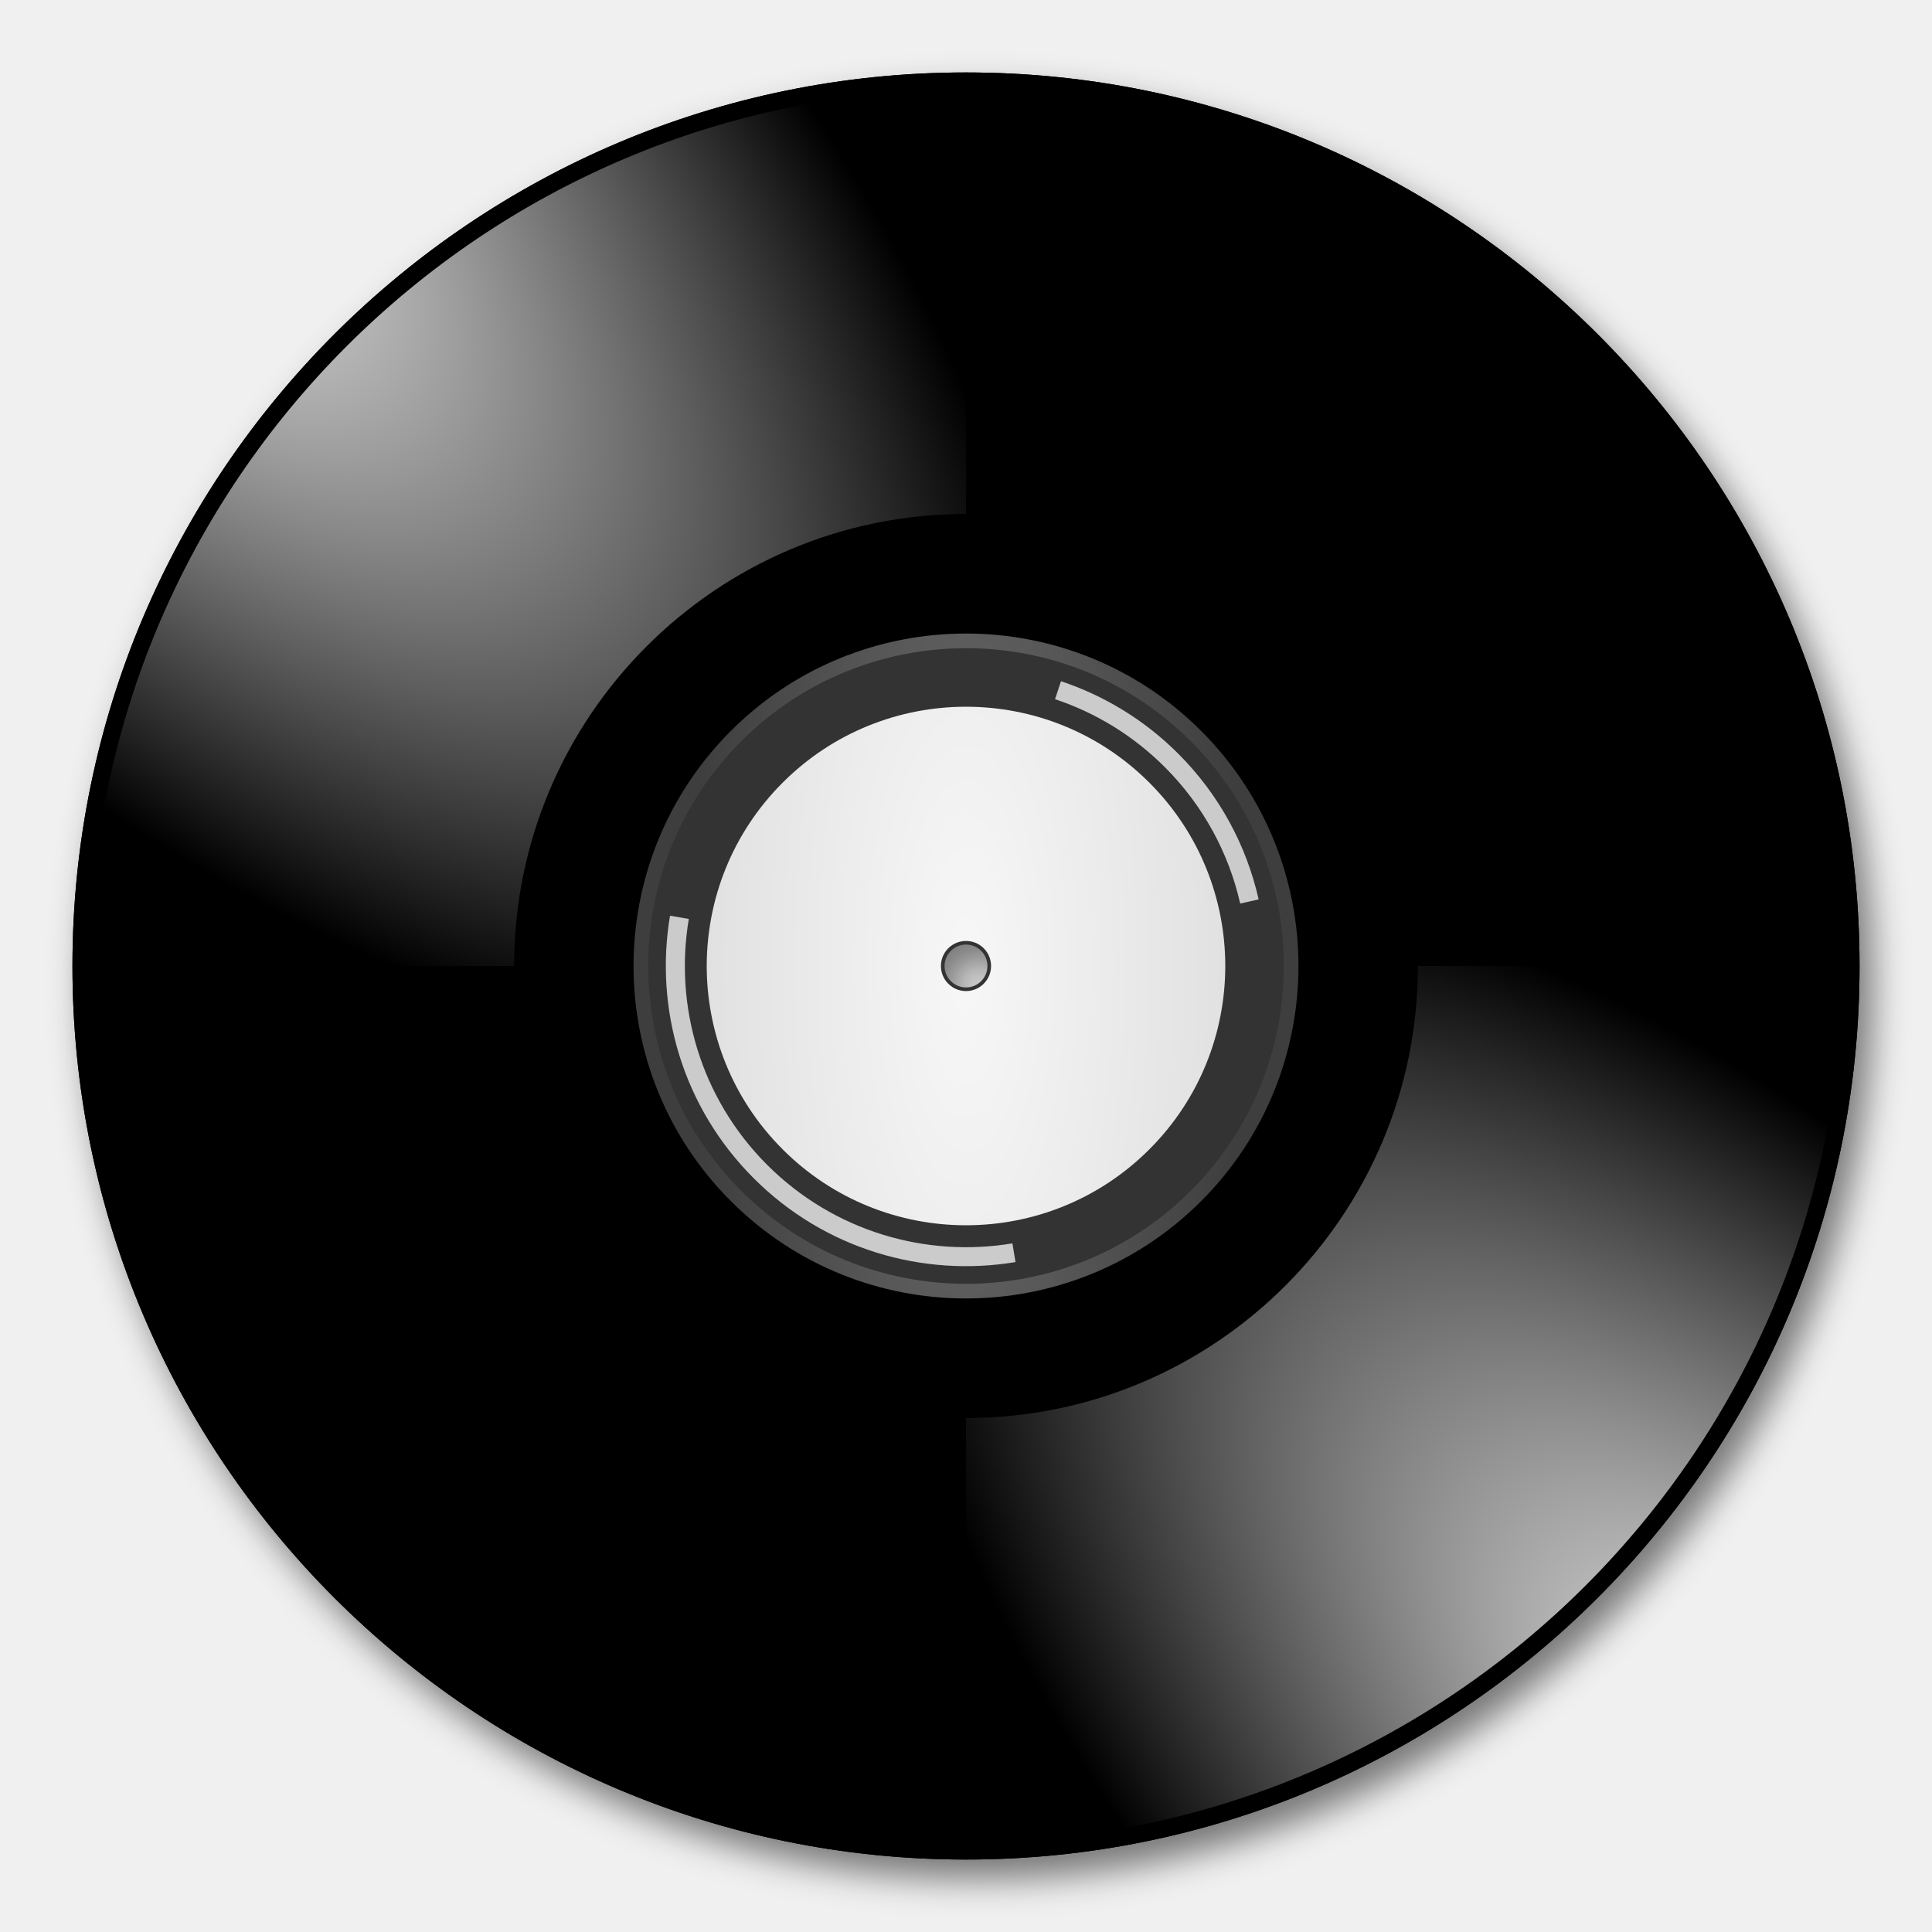
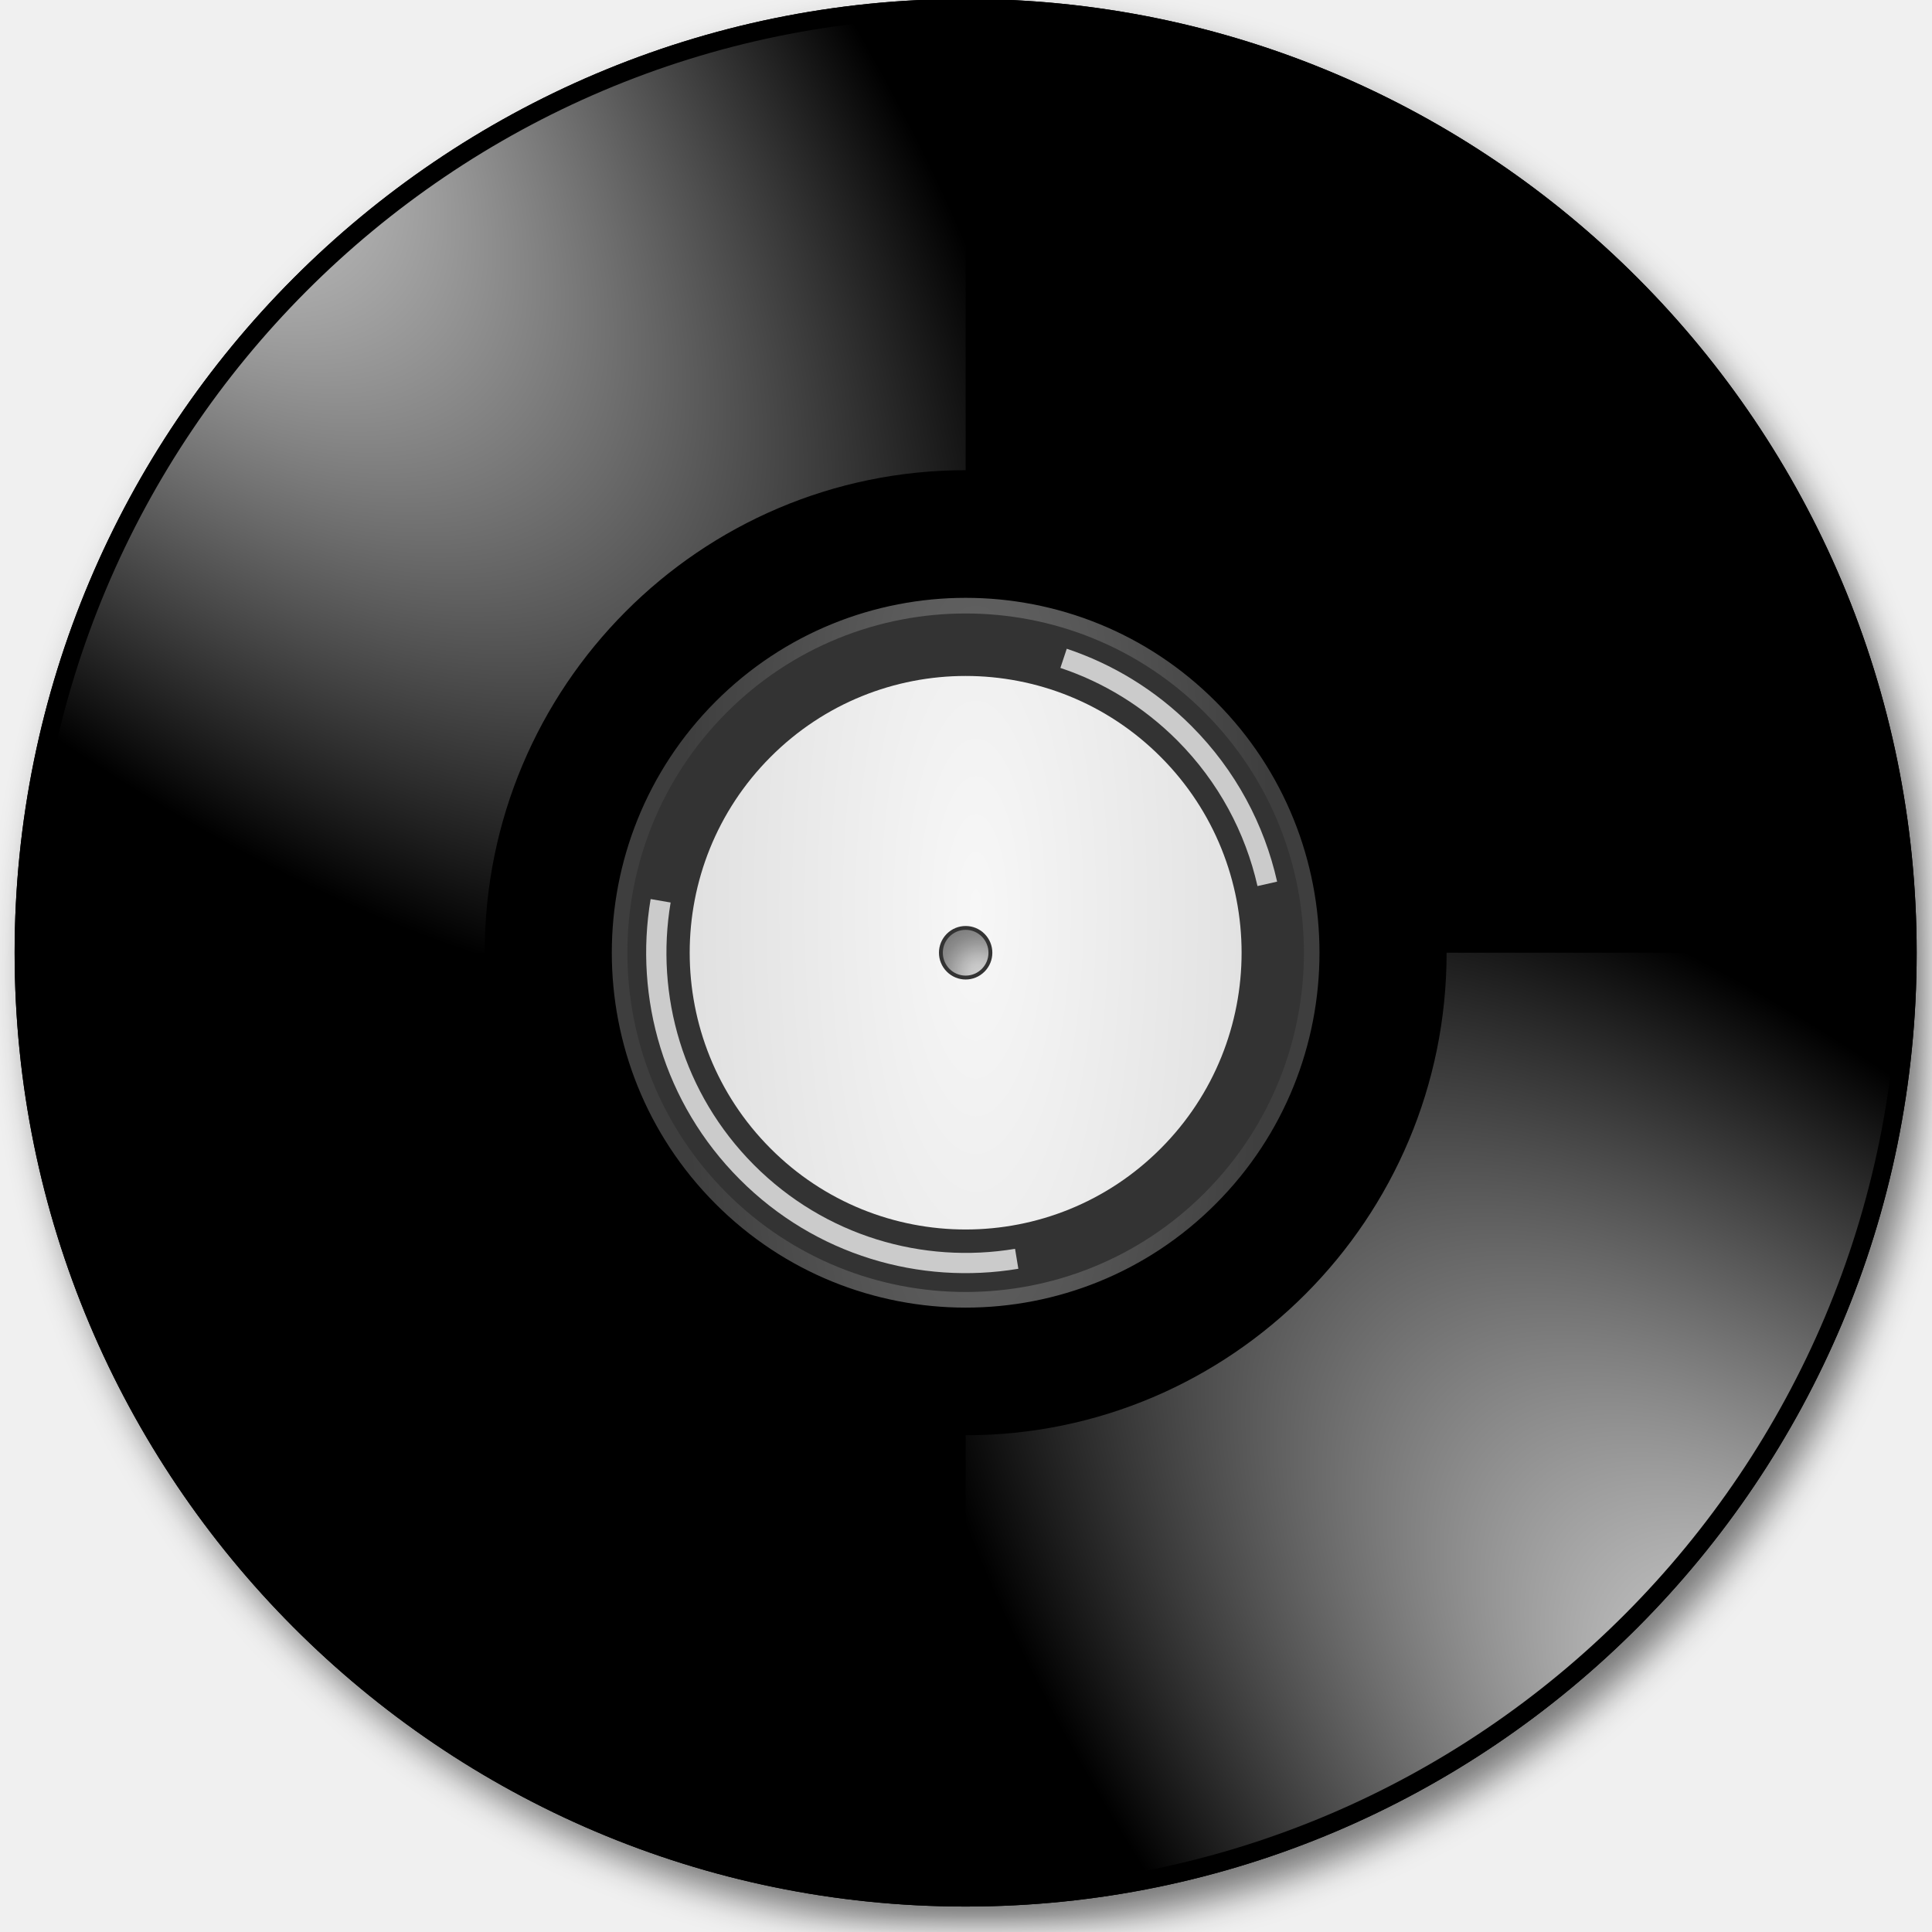
- <svg xmlns="http://www.w3.org/2000/svg" xmlns:xlink="http://www.w3.org/1999/xlink" id="svg2" viewBox="0 0 400 400" version="1.0">
+ <svg xmlns="http://www.w3.org/2000/svg" xmlns:xlink="http://www.w3.org/1999/xlink" width="400" height="400" version="1.0">
  <defs id="defs4">
+     <filter id="filter3315">
+       <feGaussianBlur stdDeviation="3.7" id="feGaussianBlur3317" />
+     </filter>
    <linearGradient id="linearGradient3153">
-       <stop id="stop3155" stop-color="#fff" offset="0" />
-       <stop id="stop3157" stop-color="#fff" stop-opacity="0" offset="1" />
+       <stop offset="0" stop-color="#fff" id="stop3155" />
+       <stop offset="1" stop-opacity="0" stop-color="#fff" id="stop3157" />
    </linearGradient>
-     <filter id="filter3315">
-       <feGaussianBlur id="feGaussianBlur3317" stdDeviation="3.7" />
-     </filter>
-     <radialGradient id="radialGradient3328" xlink:href="#linearGradient3153" gradientUnits="userSpaceOnUse" cy="209.67" cx="289.43" gradientTransform="matrix(-.86959 .86959 -1.9615 -1.9615 681.51 178.14)" r="92.5" />
-     <radialGradient id="radialGradient3331" xlink:href="#linearGradient3153" gradientUnits="userSpaceOnUse" cy="209.67" cx="289.43" gradientTransform="matrix(.86959 -.86959 1.9615 1.9615 -281.51 221.86)" r="92.5" />
-     <radialGradient id="radialGradient3349" gradientUnits="userSpaceOnUse" cy="192.84" cx="199.28" gradientTransform="matrix(0 2.8729 -1 0 392.84 -372.51)" r="53.688">
-       <stop id="stop3265" stop-color="#f7f7f7" offset="0" />
-       <stop id="stop3267" stop-color="#e1e1e1" offset="1" />
+     <radialGradient r="92.5" gradientTransform="matrix(-0.9354532,0.9704347,-2.110064,-2.188971,720.0197,163.6871)" cx="289.43" cy="209.67" gradientUnits="userSpaceOnUse" xlink:href="#linearGradient3153" id="radialGradient3328" />
+     <radialGradient r="92.5" gradientTransform="matrix(0.9354532,-0.9704347,2.110064,2.188971,-315.9395,212.4772)" cx="289.43" cy="209.67" gradientUnits="userSpaceOnUse" xlink:href="#linearGradient3153" id="radialGradient3331" />
+     <radialGradient r="53.688" gradientTransform="matrix(0,3.206063,-1.07574,0,409.4858,-450.8205)" cx="199.28" cy="192.84" gradientUnits="userSpaceOnUse" id="radialGradient3349">
+       <stop offset="0" stop-color="#f7f7f7" id="stop3265" />
+       <stop offset="1" stop-color="#e1e1e1" id="stop3267" />
    </radialGradient>
-     <radialGradient id="radialGradient3352" gradientUnits="userSpaceOnUse" cy="192.84" cx="199.28" gradientTransform="matrix(0 2.7782 -.82388 0 358.88 -353.65)" r="68.844">
-       <stop id="stop3275" stop-color="#6c6c6c" offset="0" />
-       <stop id="stop3277" stop-color="#3e3e3e" offset="1" />
+     <radialGradient r="68.844" gradientTransform="matrix(0,3.100381,-0.8862807,0,372.9537,-429.7734)" cx="199.28" cy="192.84" gradientUnits="userSpaceOnUse" id="radialGradient3352">
+       <stop offset="0" stop-color="#6c6c6c" id="stop3275" />
+       <stop offset="1" stop-color="#3e3e3e" id="stop3277" />
    </radialGradient>
  </defs>
-   <g id="layer2" fill-rule="evenodd">
-     <path id="path3309" filter="url(#filter3315)" d="m202.71 19c-102.12 0-185 82.88-185 185 0.004 102.12 82.88 185 185 185s185-82.88 185-185-82.88-185-185-185zm0 179.81c2.87 0 5.19 2.32 5.19 5.19s-2.32 5.19-5.19 5.19c-2.86 0-5.18-2.32-5.18-5.19s2.32-5.19 5.18-5.19z" style="color:#000000" fill-opacity=".509" />
-     <path id="path3191" style="color:#000000" d="m200 15c-102.12 0-185 82.88-185 185s82.88 185 185 185 185-82.88 185-185-82.88-185-185-185zm0 179.81c2.87 0 5.19 2.32 5.19 5.19s-2.32 5.19-5.19 5.19-5.19-2.32-5.19-5.19 2.32-5.19 5.19-5.19z" />
-     <path id="path3271" d="m200 132.66c-37.16 0-67.34 30.18-67.34 67.34s30.18 67.34 67.34 67.34 67.34-30.18 67.34-67.34-30.18-67.34-67.34-67.34zm0 62.9c2.45 0 4.44 1.99 4.44 4.44s-1.99 4.44-4.44 4.44-4.44-1.99-4.44-4.44 1.99-4.44 4.44-4.44z" style="color:#000000" fill="#333" />
-     <path id="path3176" style="color:#000000" d="m200 15c-102.12 0-185 82.88-185 185s82.88 185 185 185 185-82.88 185-185-82.88-185-185-185zm0 3.594c100.15 0 181.44 81.257 181.44 181.41s-81.29 181.44-181.44 181.44-181.44-81.29-181.44-181.44c0.003-100.15 81.291-181.41 181.44-181.41z" />
-     <path id="path3151" d="m293.56 200c0 51.65-41.91 93.59-93.56 93.59v87.85c100.15 0 181.44-81.29 181.44-181.44h-87.88z" style="color:#000000" fill="url(#radialGradient3331)" />
-     <path id="path3193" d="m106.44 200c0-51.65 41.91-93.59 93.56-93.59v-87.848c-100.15 0-181.44 81.289-181.44 181.44h87.88z" style="color:#000000" fill="url(#radialGradient3328)" />
-     <path id="path3215" d="m248.68 151.32c-26.87-26.87-70.49-26.87-97.36 0s-26.87 70.49 0 97.36 70.49 26.87 97.36 0 26.87-70.49 0-97.36zm-2.14 2.14c25.68 25.69 25.68 67.39 0 93.08-25.69 25.68-67.39 25.68-93.08 0-25.68-25.69-25.68-67.39 0-93.08 25.69-25.68 67.39-25.68 93.08 0z" style="color:#000000" fill="url(#radialGradient3352)" />
-     <path id="path3223" d="m237.96 162.04c-20.95-20.96-54.97-20.96-75.92 0-20.96 20.95-20.96 54.97 0 75.92 20.95 20.96 54.97 20.96 75.92 0 20.96-20.95 20.96-54.97 0-75.92zm-34.29 34.29c2.03 2.03 2.03 5.31 0 7.34s-5.31 2.03-7.34 0-2.03-5.31 0-7.34c2.03-2.02 5.31-2.02 7.34 0z" style="color:#000000" fill="url(#radialGradient3349)" />
-     <path id="path3230" opacity=".743" d="m243.95 156.05c-7.06-7.06-15.41-12.05-24.28-15.01l-1.24 3.72c8.31 2.76 16.12 7.46 22.74 14.07 8.05 8.06 13.25 17.89 15.6 28.24l3.82-0.86c-2.5-11.05-8.04-21.56-16.64-30.16z" style="color:#000000" fill="#fff" />
-     <path id="path3232" opacity=".743" d="m142.61 190.26l-3.89-0.67c-3.23 19.18 2.54 39.58 17.33 54.36 14.74 14.75 35.07 20.53 54.2 17.35l-0.64-3.87c-17.92 2.98-36.96-2.45-50.78-16.26-13.85-13.86-19.25-32.95-16.22-50.91z" style="color:#000000" fill="#fff" />
+   <g>
+     <g stroke="null" fill-rule="evenodd" id="layer2">
+       <path stroke="null" fill-opacity="0.509" d="m202.811,4.044c-108.688,0 -196.899,88.47 -196.899,197.478c0.004,109.008 88.211,197.478 196.899,197.478s196.899,-88.47 196.899,-197.478s-88.211,-197.478 -196.899,-197.478zm0,191.938c3.055,0 5.524,2.476 5.524,5.54s-2.469,5.54 -5.524,5.54c-3.044,0 -5.513,-2.476 -5.513,-5.54s2.469,-5.54 5.513,-5.54z" filter="url(#filter3315)" id="path3309" />
+       <path stroke="null" d="m199.927,-0.225c-108.688,0 -196.899,88.47 -196.899,197.478s88.211,197.478 196.899,197.478s196.899,-88.47 196.899,-197.478s-88.211,-197.478 -196.899,-197.478zm0,191.938c3.055,0 5.524,2.476 5.524,5.54s-2.469,5.54 -5.524,5.54s-5.524,-2.476 -5.524,-5.54s2.469,-5.54 5.524,-5.54z" id="path3191" />
+       <path stroke="null" fill="#333" d="m199.927,125.371c-39.55,0 -71.671,32.216 -71.671,71.882s32.121,71.882 71.671,71.882s71.671,-32.216 71.671,-71.882s-32.121,-71.882 -71.671,-71.882zm0,67.142c2.608,0 4.726,2.124 4.726,4.739s-2.118,4.739 -4.726,4.739s-4.726,-2.124 -4.726,-4.739s2.118,-4.739 4.726,-4.739z" id="path3271" />
+       <path stroke="null" d="m199.927,-0.225c-108.688,0 -196.899,88.47 -196.899,197.478s88.211,197.478 196.899,197.478s196.899,-88.47 196.899,-197.478s-88.211,-197.478 -196.899,-197.478zm0,3.836c106.591,0 193.11,86.738 193.11,193.646s-86.518,193.678 -193.11,193.678s-193.11,-86.773 -193.11,-193.678c0.003,-106.905 86.519,-193.646 193.11,-193.646z" id="path3176" />
+       <path stroke="null" fill="url(#radialGradient3331)" d="m299.505,197.252c0,55.134 -44.606,99.902 -99.578,99.902l0,93.775c106.591,0 193.11,-86.773 193.11,-193.678l-93.532,0z" id="path3151" />
+       <path stroke="null" fill="url(#radialGradient3328)" d="m100.349,197.252c0,-55.134 44.606,-99.902 99.578,-99.902l0,-93.773c-106.591,0 -193.11,86.772 -193.11,193.678l93.532,0l0,-0.002z" id="path3193" />
+       <path stroke="null" fill="url(#radialGradient3352)" d="m251.738,145.289c-28.598,-28.682 -75.024,-28.682 -103.622,0s-28.598,75.244 0,103.927s75.024,28.682 103.622,0s28.598,-75.244 0,-103.927zm-2.278,2.284c27.332,27.423 27.332,71.935 0,99.358c-27.342,27.412 -71.724,27.412 -99.067,0c-27.332,-27.423 -27.332,-71.935 0,-99.358c27.342,-27.412 71.724,-27.412 99.067,0z" id="path3215" />
+       <path stroke="null" fill="url(#radialGradient3349)" d="m240.328,156.732c-22.297,-22.374 -58.506,-22.374 -80.803,0c-22.308,22.363 -22.308,58.678 0,81.041c22.297,22.374 58.506,22.374 80.803,0c22.308,-22.363 22.308,-58.678 0,-81.041zm-36.495,36.603c2.161,2.167 2.161,5.668 0,7.835s-5.652,2.167 -7.812,0s-2.161,-5.668 0,-7.835c2.161,-2.156 5.652,-2.156 7.812,0z" id="path3223" />
+       <path stroke="null" fill="#fff" d="m246.704,150.338c-7.514,-7.536 -16.401,-12.863 -25.842,-16.022l-1.32,3.971c8.844,2.946 17.157,7.963 24.203,15.019c8.568,8.604 14.102,19.097 16.603,30.145l4.066,-0.918c-2.661,-11.795 -8.557,-23.014 -17.71,-32.194z" opacity="0.743" id="path3230" />
+       <path stroke="null" fill="#fff" d="m138.846,186.856l-4.14,-0.715c-3.438,20.474 2.703,42.25 18.445,58.026c15.688,15.745 37.326,21.915 57.686,18.52l-0.681,-4.131c-19.073,3.181 -39.337,-2.615 -54.046,-17.357c-14.741,-14.795 -20.488,-35.172 -17.263,-54.344z" opacity="0.743" id="path3232" />
+     </g>
  </g>
</svg>
